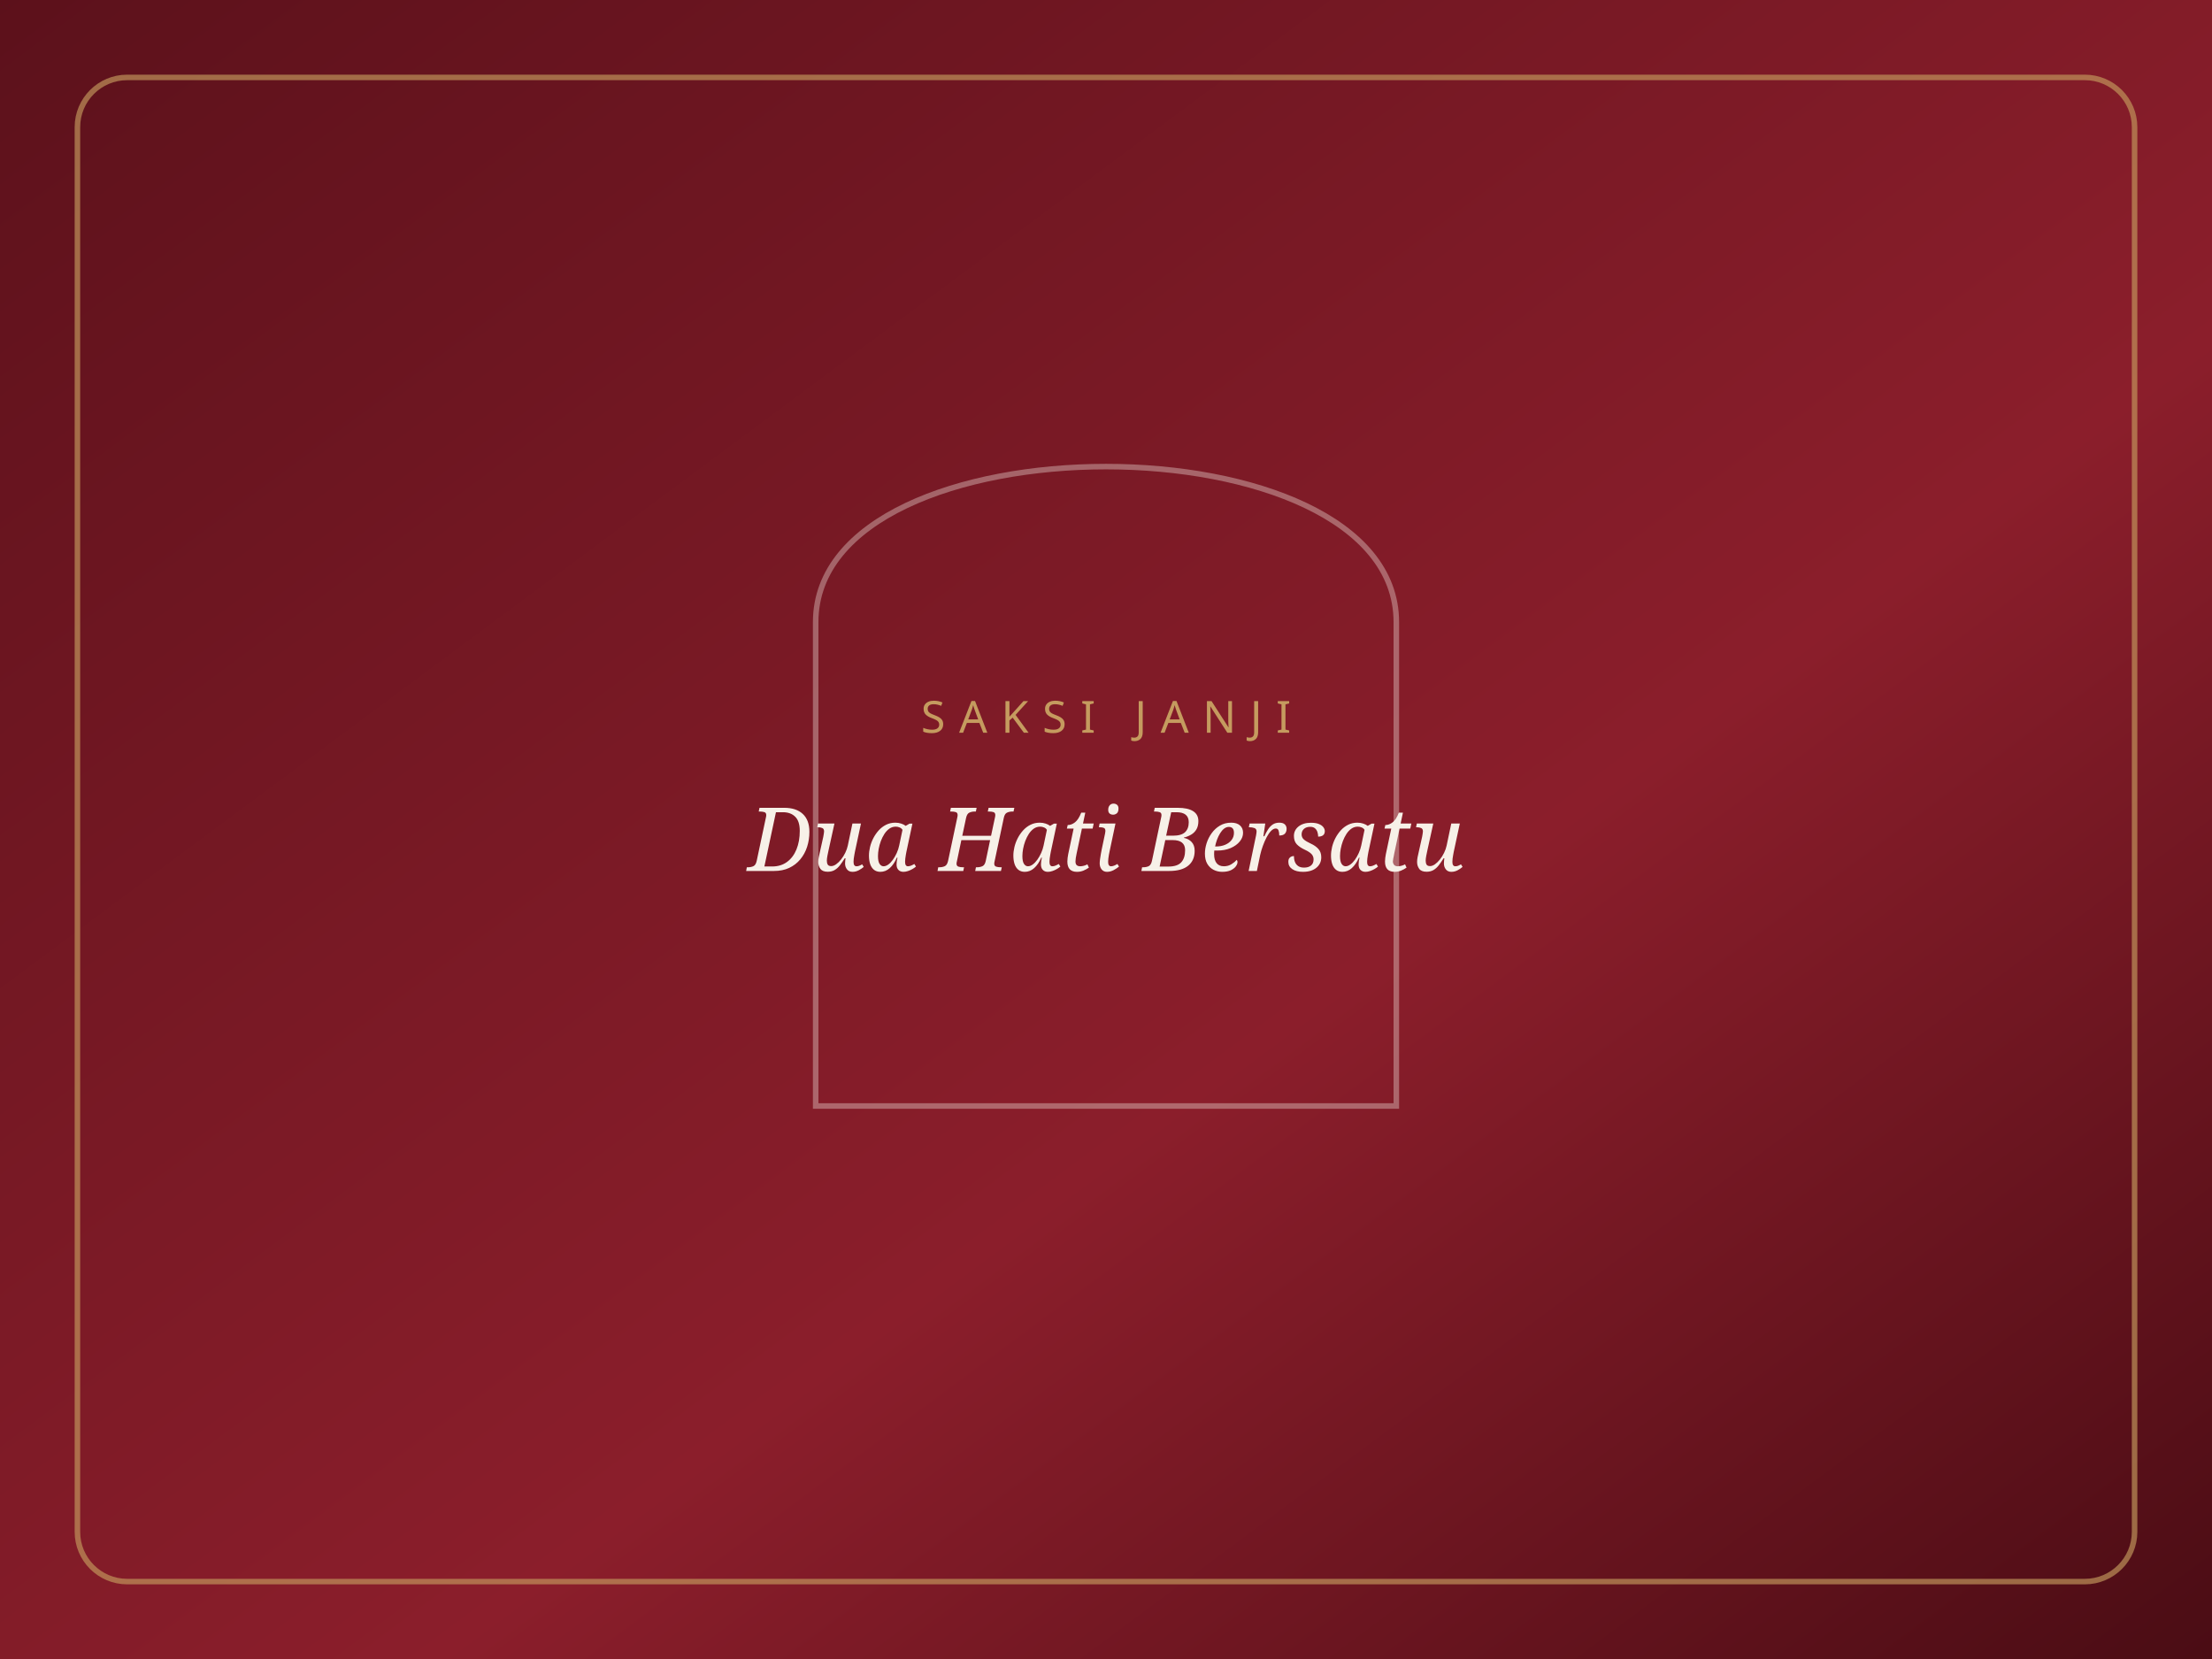
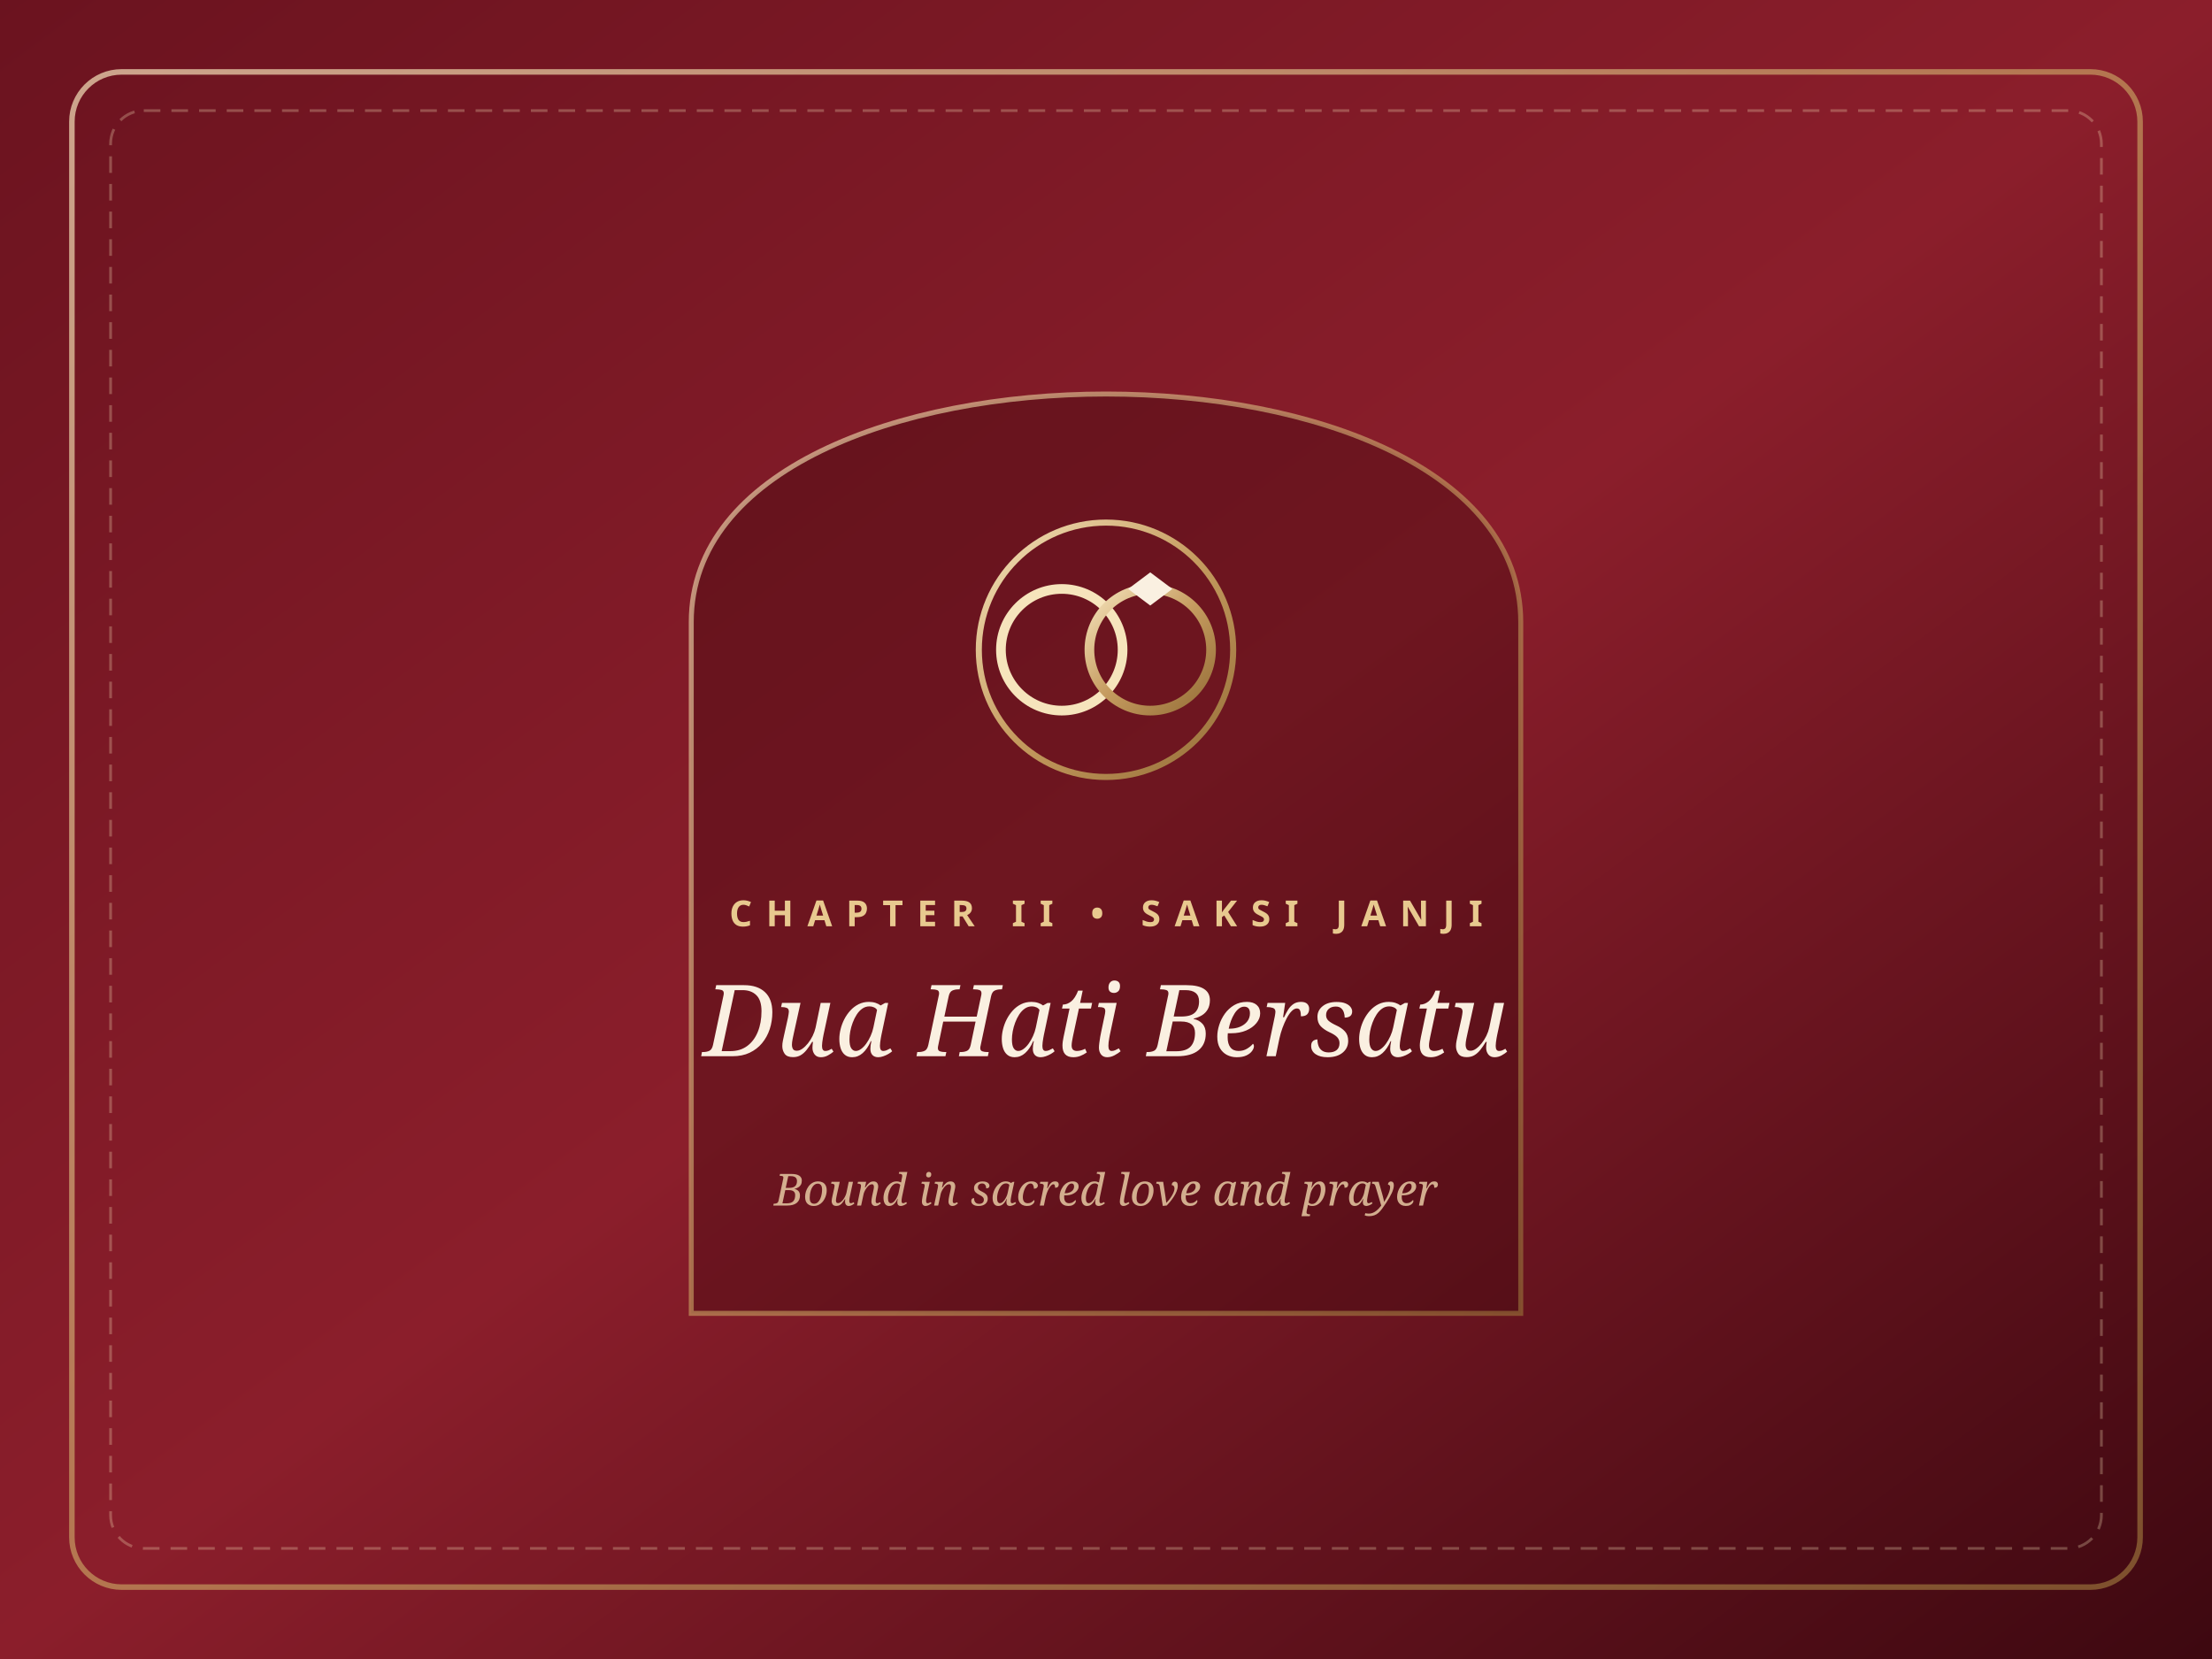
<svg xmlns="http://www.w3.org/2000/svg" viewBox="0 0 800 600" width="800" height="600">
  <defs>
    <linearGradient id="g2" x1="0" y1="0" x2="1" y2="1">
-       <stop offset="0%" stop-color="#5C111B" />
-       <stop offset="60%" stop-color="#8B1E2B" />
-       <stop offset="100%" stop-color="#4A0C14" />
+       <stop offset="0%" stop-color="#6B131F" />
+       <stop offset="50%" stop-color="#8B1E2B" />
+       <stop offset="100%" stop-color="#3D0810" />
+     </linearGradient>
+     <linearGradient id="gg2" x1="0" y1="0" x2="1" y2="1">
+       <stop offset="0%" stop-color="#F6E4BC" />
+       <stop offset="50%" stop-color="#C59B5F" />
+       <stop offset="100%" stop-color="#966E38" />
    </linearGradient>
  </defs>
  <rect width="800" height="600" fill="url(#g2)" />
-   <rect x="28" y="28" width="744" height="544" rx="18" fill="none" stroke="#C59B5F" stroke-opacity="0.65" stroke-width="2" />
-   <path d="M295 400 L295 225 C295 150 505 150 505 225 L505 400 Z" fill="none" stroke="#F7F1E8" stroke-opacity="0.35" stroke-width="2" />
-   <text x="400" y="265" text-anchor="middle" font-family="sans-serif" font-size="16" letter-spacing="5" fill="#C59B5F">SAKSI JANJI</text>
-   <text x="400" y="315" text-anchor="middle" font-family="Georgia, serif" font-style="italic" font-size="32" fill="#F7F1E8">Dua Hati Bersatu</text>
+   <rect x="26" y="26" width="748" height="548" rx="18" fill="none" stroke="url(#gg2)" stroke-opacity="0.7" stroke-width="2" />
+   <rect x="40" y="40" width="720" height="520" rx="12" fill="none" stroke="#F6E4BC" stroke-opacity="0.28" stroke-width="1" stroke-dasharray="6 4" />
+   <path d="M250 475 L250 225 C250 115 550 115 550 225 L550 475 Z" fill="#3B070E" fill-opacity="0.35" stroke="url(#gg2)" stroke-opacity="0.65" stroke-width="1.8" />
+   <circle cx="400" cy="235" r="46" fill="none" stroke="url(#gg2)" stroke-width="2.2" />
+   <circle cx="384" cy="235" r="22" fill="none" stroke="#F6E4BC" stroke-width="3.5" />
+   <circle cx="416" cy="235" r="22" fill="none" stroke="url(#gg2)" stroke-width="3.5" />
+   <polygon points="416,207 424,213 416,219 408,213" fill="#FAF0E1" />
+   <text x="400" y="335" text-anchor="middle" font-family="sans-serif" font-size="13" font-weight="600" letter-spacing="5" fill="#E8C98F">CHAPTER II • SAKSI JANJI</text>
+   <text x="400" y="382" text-anchor="middle" font-family="Georgia, serif" font-style="italic" font-size="36" fill="#FAF0E1">Dua Hati Bersatu</text>
+   <line x1="320" y1="406" x2="480" y2="406" stroke="url(#gg2)" stroke-width="1.2" stroke-opacity="0.7" />
+   <text x="400" y="436" text-anchor="middle" font-family="Georgia, serif" font-style="italic" font-size="16" fill="#E6C9A2" fill-opacity="0.85">Bound in sacred love and prayer</text>
</svg>
